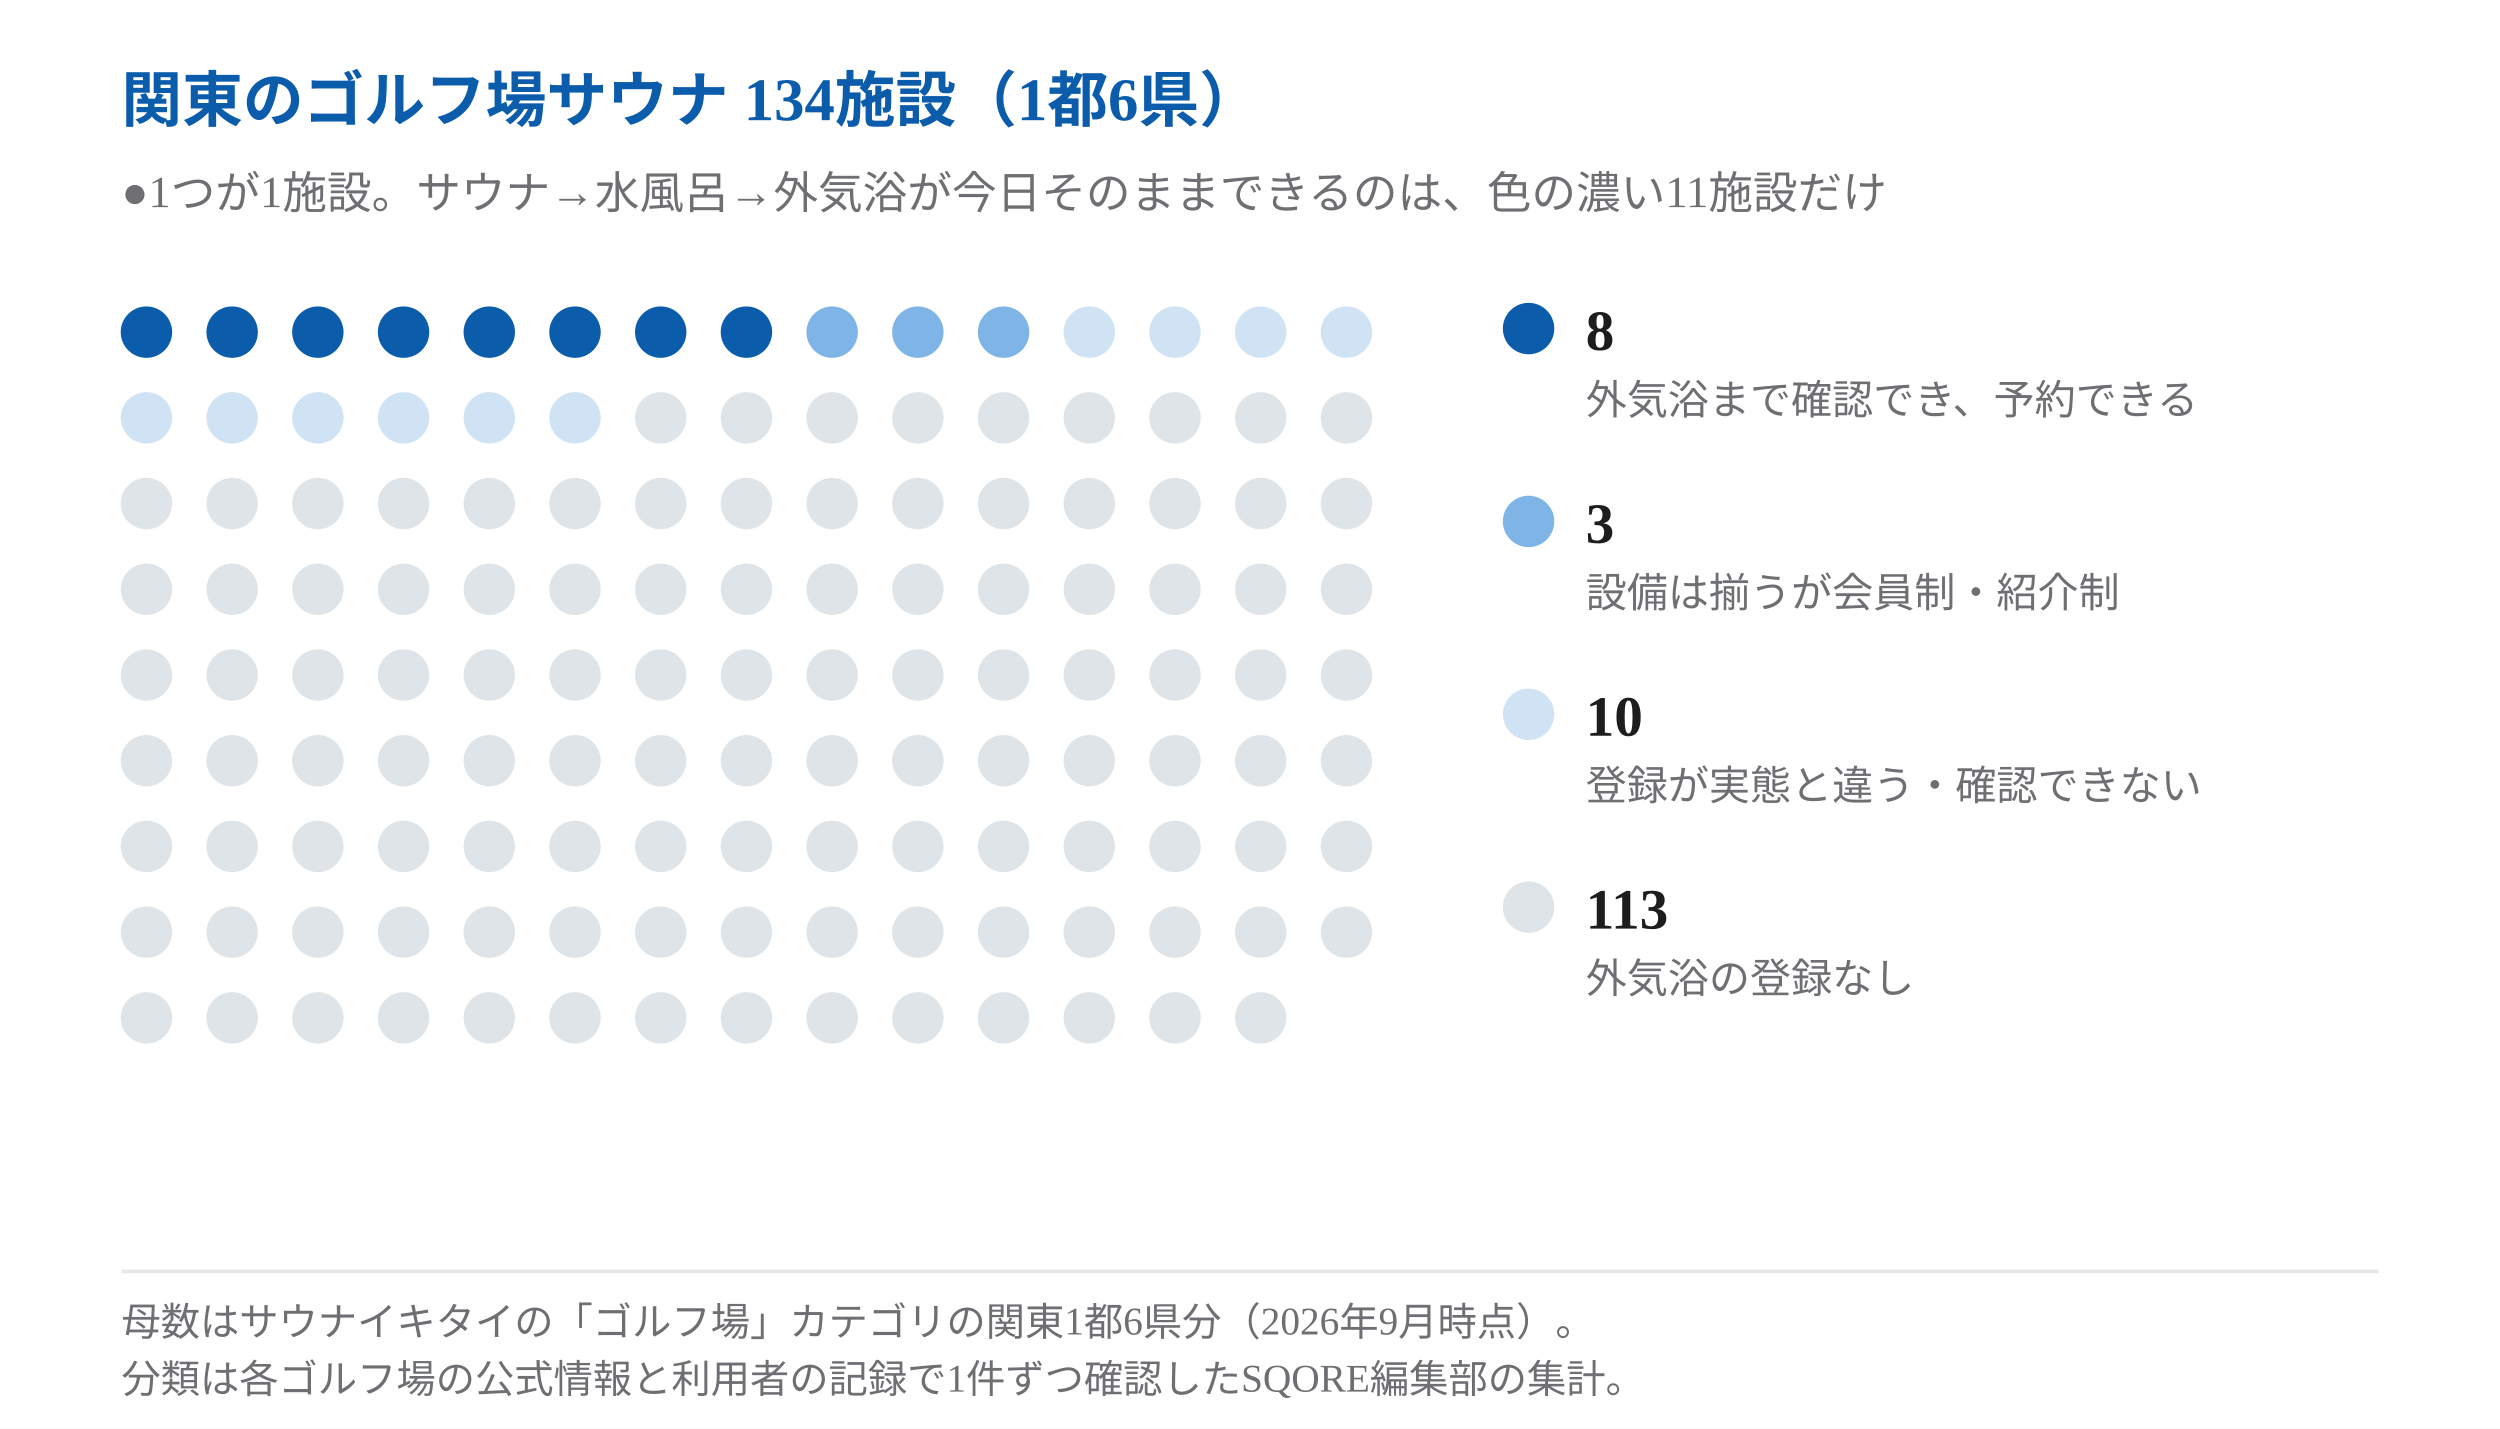
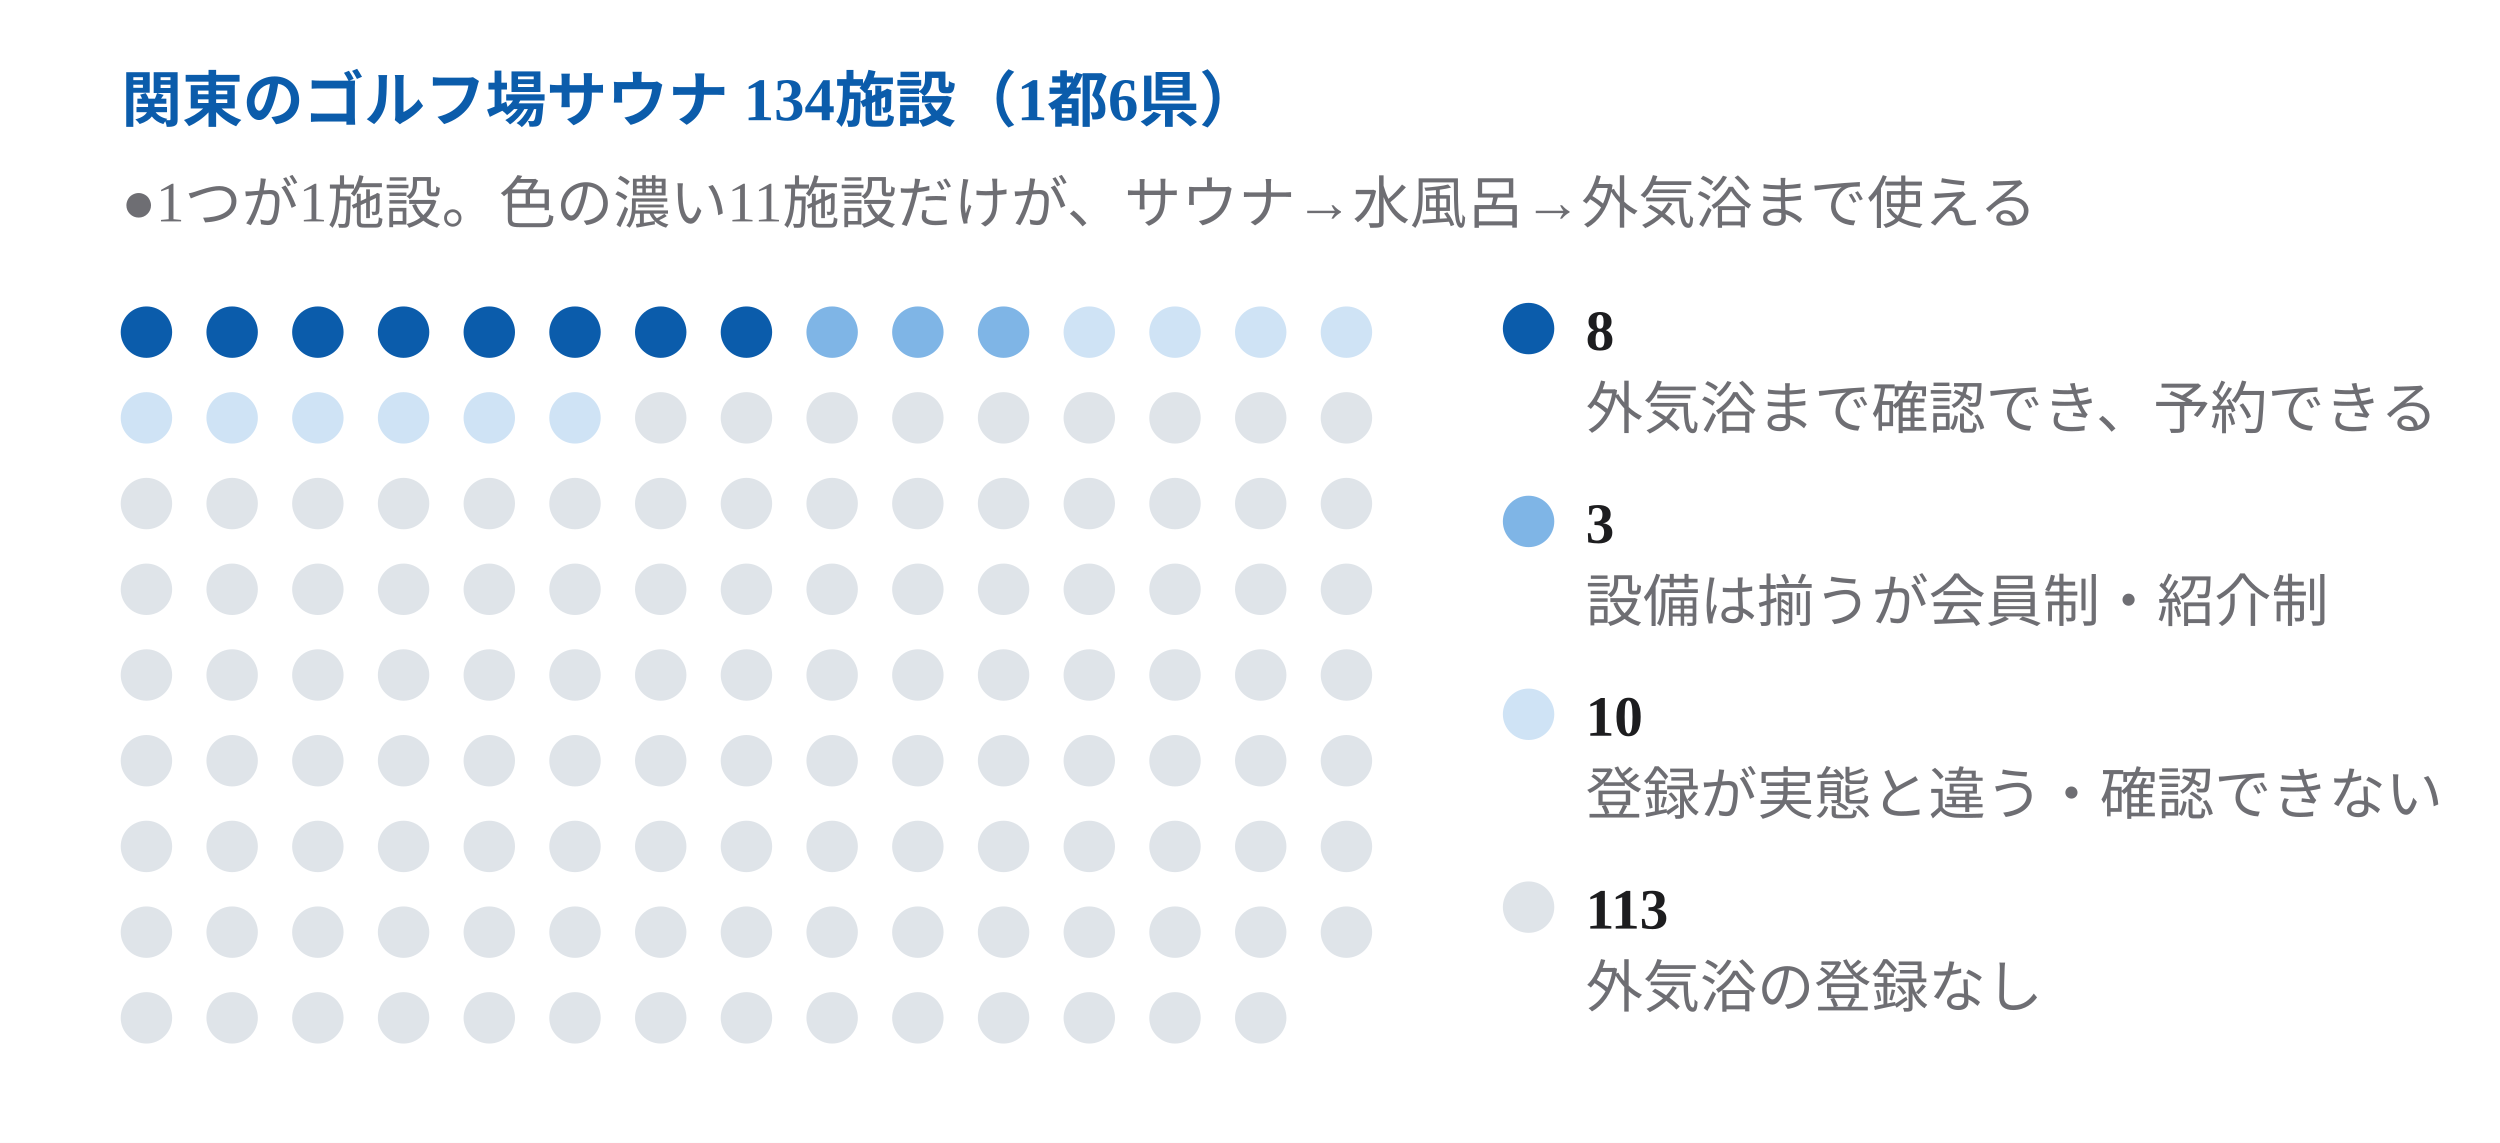
- <svg xmlns="http://www.w3.org/2000/svg" width="700" height="400" viewBox="0 0 700 400" role="img" aria-labelledby="sat sad">
-   <rect width="700" height="400" fill="#ffffff" />
+ <svg xmlns="http://www.w3.org/2000/svg" width="700" height="320" viewBox="0 0 700 320" role="img" aria-labelledby="sat sad">
+   <rect width="700" height="320" fill="#ffffff" />
  <text x="34" y="34" font-size="17" font-weight="700" fill="#0b5cab">関東のゴルフ場サウナ 134施設（1都6県）</text>
-   <text x="34" y="58" font-size="12.5" fill="#6e6e73">●1つが1施設。サウナ→水風呂→外気浴が今日そのままできるのは、色の濃い11施設だけ</text>
+   <text x="34" y="62" font-size="16" fill="#6e6e73">●1つが1施設。色の濃い11施設だけが、サウナ→水風呂→外気浴まで使える</text>
  <circle cx="41" cy="93" r="7.2" fill="#0b5cab" />
  <circle cx="65" cy="93" r="7.2" fill="#0b5cab" />
  <circle cx="89" cy="93" r="7.2" fill="#0b5cab" />
  <circle cx="113" cy="93" r="7.2" fill="#0b5cab" />
  <circle cx="137" cy="93" r="7.2" fill="#0b5cab" />
  <circle cx="161" cy="93" r="7.2" fill="#0b5cab" />
  <circle cx="185" cy="93" r="7.2" fill="#0b5cab" />
  <circle cx="209" cy="93" r="7.2" fill="#0b5cab" />
  <circle cx="233" cy="93" r="7.2" fill="#7fb5e6" />
  <circle cx="257" cy="93" r="7.2" fill="#7fb5e6" />
  <circle cx="281" cy="93" r="7.2" fill="#7fb5e6" />
  <circle cx="305" cy="93" r="7.2" fill="#cfe3f5" />
  <circle cx="329" cy="93" r="7.2" fill="#cfe3f5" />
  <circle cx="353" cy="93" r="7.2" fill="#cfe3f5" />
  <circle cx="377" cy="93" r="7.2" fill="#cfe3f5" />
  <circle cx="41" cy="117" r="7.2" fill="#cfe3f5" />
  <circle cx="65" cy="117" r="7.2" fill="#cfe3f5" />
  <circle cx="89" cy="117" r="7.2" fill="#cfe3f5" />
  <circle cx="113" cy="117" r="7.2" fill="#cfe3f5" />
  <circle cx="137" cy="117" r="7.2" fill="#cfe3f5" />
  <circle cx="161" cy="117" r="7.2" fill="#cfe3f5" />
  <circle cx="185" cy="117" r="7.2" fill="#dfe4e9" />
  <circle cx="209" cy="117" r="7.2" fill="#dfe4e9" />
  <circle cx="233" cy="117" r="7.2" fill="#dfe4e9" />
  <circle cx="257" cy="117" r="7.2" fill="#dfe4e9" />
  <circle cx="281" cy="117" r="7.2" fill="#dfe4e9" />
  <circle cx="305" cy="117" r="7.2" fill="#dfe4e9" />
  <circle cx="329" cy="117" r="7.2" fill="#dfe4e9" />
  <circle cx="353" cy="117" r="7.2" fill="#dfe4e9" />
  <circle cx="377" cy="117" r="7.2" fill="#dfe4e9" />
  <circle cx="41" cy="141" r="7.2" fill="#dfe4e9" />
  <circle cx="65" cy="141" r="7.2" fill="#dfe4e9" />
  <circle cx="89" cy="141" r="7.2" fill="#dfe4e9" />
  <circle cx="113" cy="141" r="7.2" fill="#dfe4e9" />
  <circle cx="137" cy="141" r="7.2" fill="#dfe4e9" />
  <circle cx="161" cy="141" r="7.2" fill="#dfe4e9" />
  <circle cx="185" cy="141" r="7.2" fill="#dfe4e9" />
  <circle cx="209" cy="141" r="7.2" fill="#dfe4e9" />
  <circle cx="233" cy="141" r="7.2" fill="#dfe4e9" />
  <circle cx="257" cy="141" r="7.2" fill="#dfe4e9" />
  <circle cx="281" cy="141" r="7.2" fill="#dfe4e9" />
  <circle cx="305" cy="141" r="7.2" fill="#dfe4e9" />
  <circle cx="329" cy="141" r="7.2" fill="#dfe4e9" />
  <circle cx="353" cy="141" r="7.2" fill="#dfe4e9" />
  <circle cx="377" cy="141" r="7.2" fill="#dfe4e9" />
  <circle cx="41" cy="165" r="7.2" fill="#dfe4e9" />
  <circle cx="65" cy="165" r="7.2" fill="#dfe4e9" />
  <circle cx="89" cy="165" r="7.2" fill="#dfe4e9" />
  <circle cx="113" cy="165" r="7.2" fill="#dfe4e9" />
  <circle cx="137" cy="165" r="7.2" fill="#dfe4e9" />
  <circle cx="161" cy="165" r="7.2" fill="#dfe4e9" />
  <circle cx="185" cy="165" r="7.2" fill="#dfe4e9" />
  <circle cx="209" cy="165" r="7.2" fill="#dfe4e9" />
  <circle cx="233" cy="165" r="7.2" fill="#dfe4e9" />
  <circle cx="257" cy="165" r="7.2" fill="#dfe4e9" />
  <circle cx="281" cy="165" r="7.2" fill="#dfe4e9" />
  <circle cx="305" cy="165" r="7.2" fill="#dfe4e9" />
  <circle cx="329" cy="165" r="7.2" fill="#dfe4e9" />
  <circle cx="353" cy="165" r="7.2" fill="#dfe4e9" />
  <circle cx="377" cy="165" r="7.2" fill="#dfe4e9" />
  <circle cx="41" cy="189" r="7.2" fill="#dfe4e9" />
  <circle cx="65" cy="189" r="7.2" fill="#dfe4e9" />
  <circle cx="89" cy="189" r="7.2" fill="#dfe4e9" />
  <circle cx="113" cy="189" r="7.2" fill="#dfe4e9" />
  <circle cx="137" cy="189" r="7.2" fill="#dfe4e9" />
  <circle cx="161" cy="189" r="7.2" fill="#dfe4e9" />
  <circle cx="185" cy="189" r="7.2" fill="#dfe4e9" />
  <circle cx="209" cy="189" r="7.2" fill="#dfe4e9" />
  <circle cx="233" cy="189" r="7.2" fill="#dfe4e9" />
  <circle cx="257" cy="189" r="7.2" fill="#dfe4e9" />
  <circle cx="281" cy="189" r="7.2" fill="#dfe4e9" />
  <circle cx="305" cy="189" r="7.2" fill="#dfe4e9" />
  <circle cx="329" cy="189" r="7.2" fill="#dfe4e9" />
  <circle cx="353" cy="189" r="7.2" fill="#dfe4e9" />
  <circle cx="377" cy="189" r="7.2" fill="#dfe4e9" />
  <circle cx="41" cy="213" r="7.2" fill="#dfe4e9" />
  <circle cx="65" cy="213" r="7.2" fill="#dfe4e9" />
  <circle cx="89" cy="213" r="7.2" fill="#dfe4e9" />
  <circle cx="113" cy="213" r="7.2" fill="#dfe4e9" />
  <circle cx="137" cy="213" r="7.2" fill="#dfe4e9" />
  <circle cx="161" cy="213" r="7.2" fill="#dfe4e9" />
  <circle cx="185" cy="213" r="7.2" fill="#dfe4e9" />
  <circle cx="209" cy="213" r="7.2" fill="#dfe4e9" />
  <circle cx="233" cy="213" r="7.2" fill="#dfe4e9" />
  <circle cx="257" cy="213" r="7.2" fill="#dfe4e9" />
  <circle cx="281" cy="213" r="7.2" fill="#dfe4e9" />
  <circle cx="305" cy="213" r="7.2" fill="#dfe4e9" />
  <circle cx="329" cy="213" r="7.2" fill="#dfe4e9" />
  <circle cx="353" cy="213" r="7.2" fill="#dfe4e9" />
  <circle cx="377" cy="213" r="7.2" fill="#dfe4e9" />
  <circle cx="41" cy="237" r="7.2" fill="#dfe4e9" />
  <circle cx="65" cy="237" r="7.2" fill="#dfe4e9" />
  <circle cx="89" cy="237" r="7.2" fill="#dfe4e9" />
  <circle cx="113" cy="237" r="7.2" fill="#dfe4e9" />
  <circle cx="137" cy="237" r="7.2" fill="#dfe4e9" />
  <circle cx="161" cy="237" r="7.2" fill="#dfe4e9" />
  <circle cx="185" cy="237" r="7.2" fill="#dfe4e9" />
  <circle cx="209" cy="237" r="7.2" fill="#dfe4e9" />
  <circle cx="233" cy="237" r="7.2" fill="#dfe4e9" />
  <circle cx="257" cy="237" r="7.2" fill="#dfe4e9" />
  <circle cx="281" cy="237" r="7.2" fill="#dfe4e9" />
  <circle cx="305" cy="237" r="7.2" fill="#dfe4e9" />
  <circle cx="329" cy="237" r="7.2" fill="#dfe4e9" />
  <circle cx="353" cy="237" r="7.2" fill="#dfe4e9" />
  <circle cx="377" cy="237" r="7.2" fill="#dfe4e9" />
  <circle cx="41" cy="261" r="7.2" fill="#dfe4e9" />
  <circle cx="65" cy="261" r="7.2" fill="#dfe4e9" />
  <circle cx="89" cy="261" r="7.2" fill="#dfe4e9" />
  <circle cx="113" cy="261" r="7.2" fill="#dfe4e9" />
  <circle cx="137" cy="261" r="7.2" fill="#dfe4e9" />
  <circle cx="161" cy="261" r="7.2" fill="#dfe4e9" />
  <circle cx="185" cy="261" r="7.2" fill="#dfe4e9" />
  <circle cx="209" cy="261" r="7.2" fill="#dfe4e9" />
  <circle cx="233" cy="261" r="7.2" fill="#dfe4e9" />
  <circle cx="257" cy="261" r="7.2" fill="#dfe4e9" />
  <circle cx="281" cy="261" r="7.2" fill="#dfe4e9" />
  <circle cx="305" cy="261" r="7.2" fill="#dfe4e9" />
  <circle cx="329" cy="261" r="7.2" fill="#dfe4e9" />
  <circle cx="353" cy="261" r="7.2" fill="#dfe4e9" />
  <circle cx="377" cy="261" r="7.2" fill="#dfe4e9" />
  <circle cx="41" cy="285" r="7.2" fill="#dfe4e9" />
  <circle cx="65" cy="285" r="7.2" fill="#dfe4e9" />
  <circle cx="89" cy="285" r="7.2" fill="#dfe4e9" />
  <circle cx="113" cy="285" r="7.2" fill="#dfe4e9" />
  <circle cx="137" cy="285" r="7.2" fill="#dfe4e9" />
  <circle cx="161" cy="285" r="7.2" fill="#dfe4e9" />
  <circle cx="185" cy="285" r="7.2" fill="#dfe4e9" />
  <circle cx="209" cy="285" r="7.2" fill="#dfe4e9" />
  <circle cx="233" cy="285" r="7.2" fill="#dfe4e9" />
  <circle cx="257" cy="285" r="7.2" fill="#dfe4e9" />
  <circle cx="281" cy="285" r="7.2" fill="#dfe4e9" />
  <circle cx="305" cy="285" r="7.2" fill="#dfe4e9" />
  <circle cx="329" cy="285" r="7.2" fill="#dfe4e9" />
  <circle cx="353" cy="285" r="7.2" fill="#dfe4e9" />
  <circle cx="428" cy="92" r="7.2" fill="#0b5cab" />
  <text x="444" y="98" font-size="16" font-weight="700" fill="#1d1d1f">8</text>
-   <text x="444" y="116" font-size="11.5" fill="#6e6e73">外気浴まで確認でき、予約できる</text>
+   <text x="444" y="120" font-size="16" fill="#6e6e73">外気浴まで確認でき、予約できる</text>
  <circle cx="428" cy="146" r="7.2" fill="#7fb5e6" />
  <text x="444" y="152" font-size="16" font-weight="700" fill="#1d1d1f">3</text>
-   <text x="444" y="170" font-size="11.5" fill="#6e6e73">設備は揃うが会員制・紹介制</text>
+   <text x="444" y="174" font-size="16" fill="#6e6e73">設備は揃うが会員制・紹介制</text>
  <circle cx="428" cy="200" r="7.2" fill="#cfe3f5" />
  <text x="444" y="206" font-size="16" font-weight="700" fill="#1d1d1f">10</text>
-   <text x="444" y="224" font-size="11.5" fill="#6e6e73">登録が実態と違う・確認できない</text>
+   <text x="444" y="228" font-size="16" fill="#6e6e73">登録が実態と違う・確認できない</text>
  <circle cx="428" cy="254" r="7.2" fill="#dfe4e9" />
  <text x="444" y="260" font-size="16" font-weight="700" fill="#1d1d1f">113</text>
-   <text x="444" y="278" font-size="11.5" fill="#6e6e73">外気浴の登録なし</text>
-   <line x1="34" y1="356" x2="666" y2="356" stroke="#e5e7eb" stroke-width="1" />
-   <text x="34" y="374" font-size="11" fill="#6e6e73">母数はサウナイキタイの「ゴルフ場」カテゴリの関東1都6県分（2026年9月時点）。</text>
-   <text x="34" y="390" font-size="11" fill="#6e6e73">分類は各ゴルフ場の公式情報と利用者の記録で1件ずつ確認したSQORE編集部の集計。</text>
+   <text x="444" y="282" font-size="16" fill="#6e6e73">外気浴の登録なし</text>
</svg>
